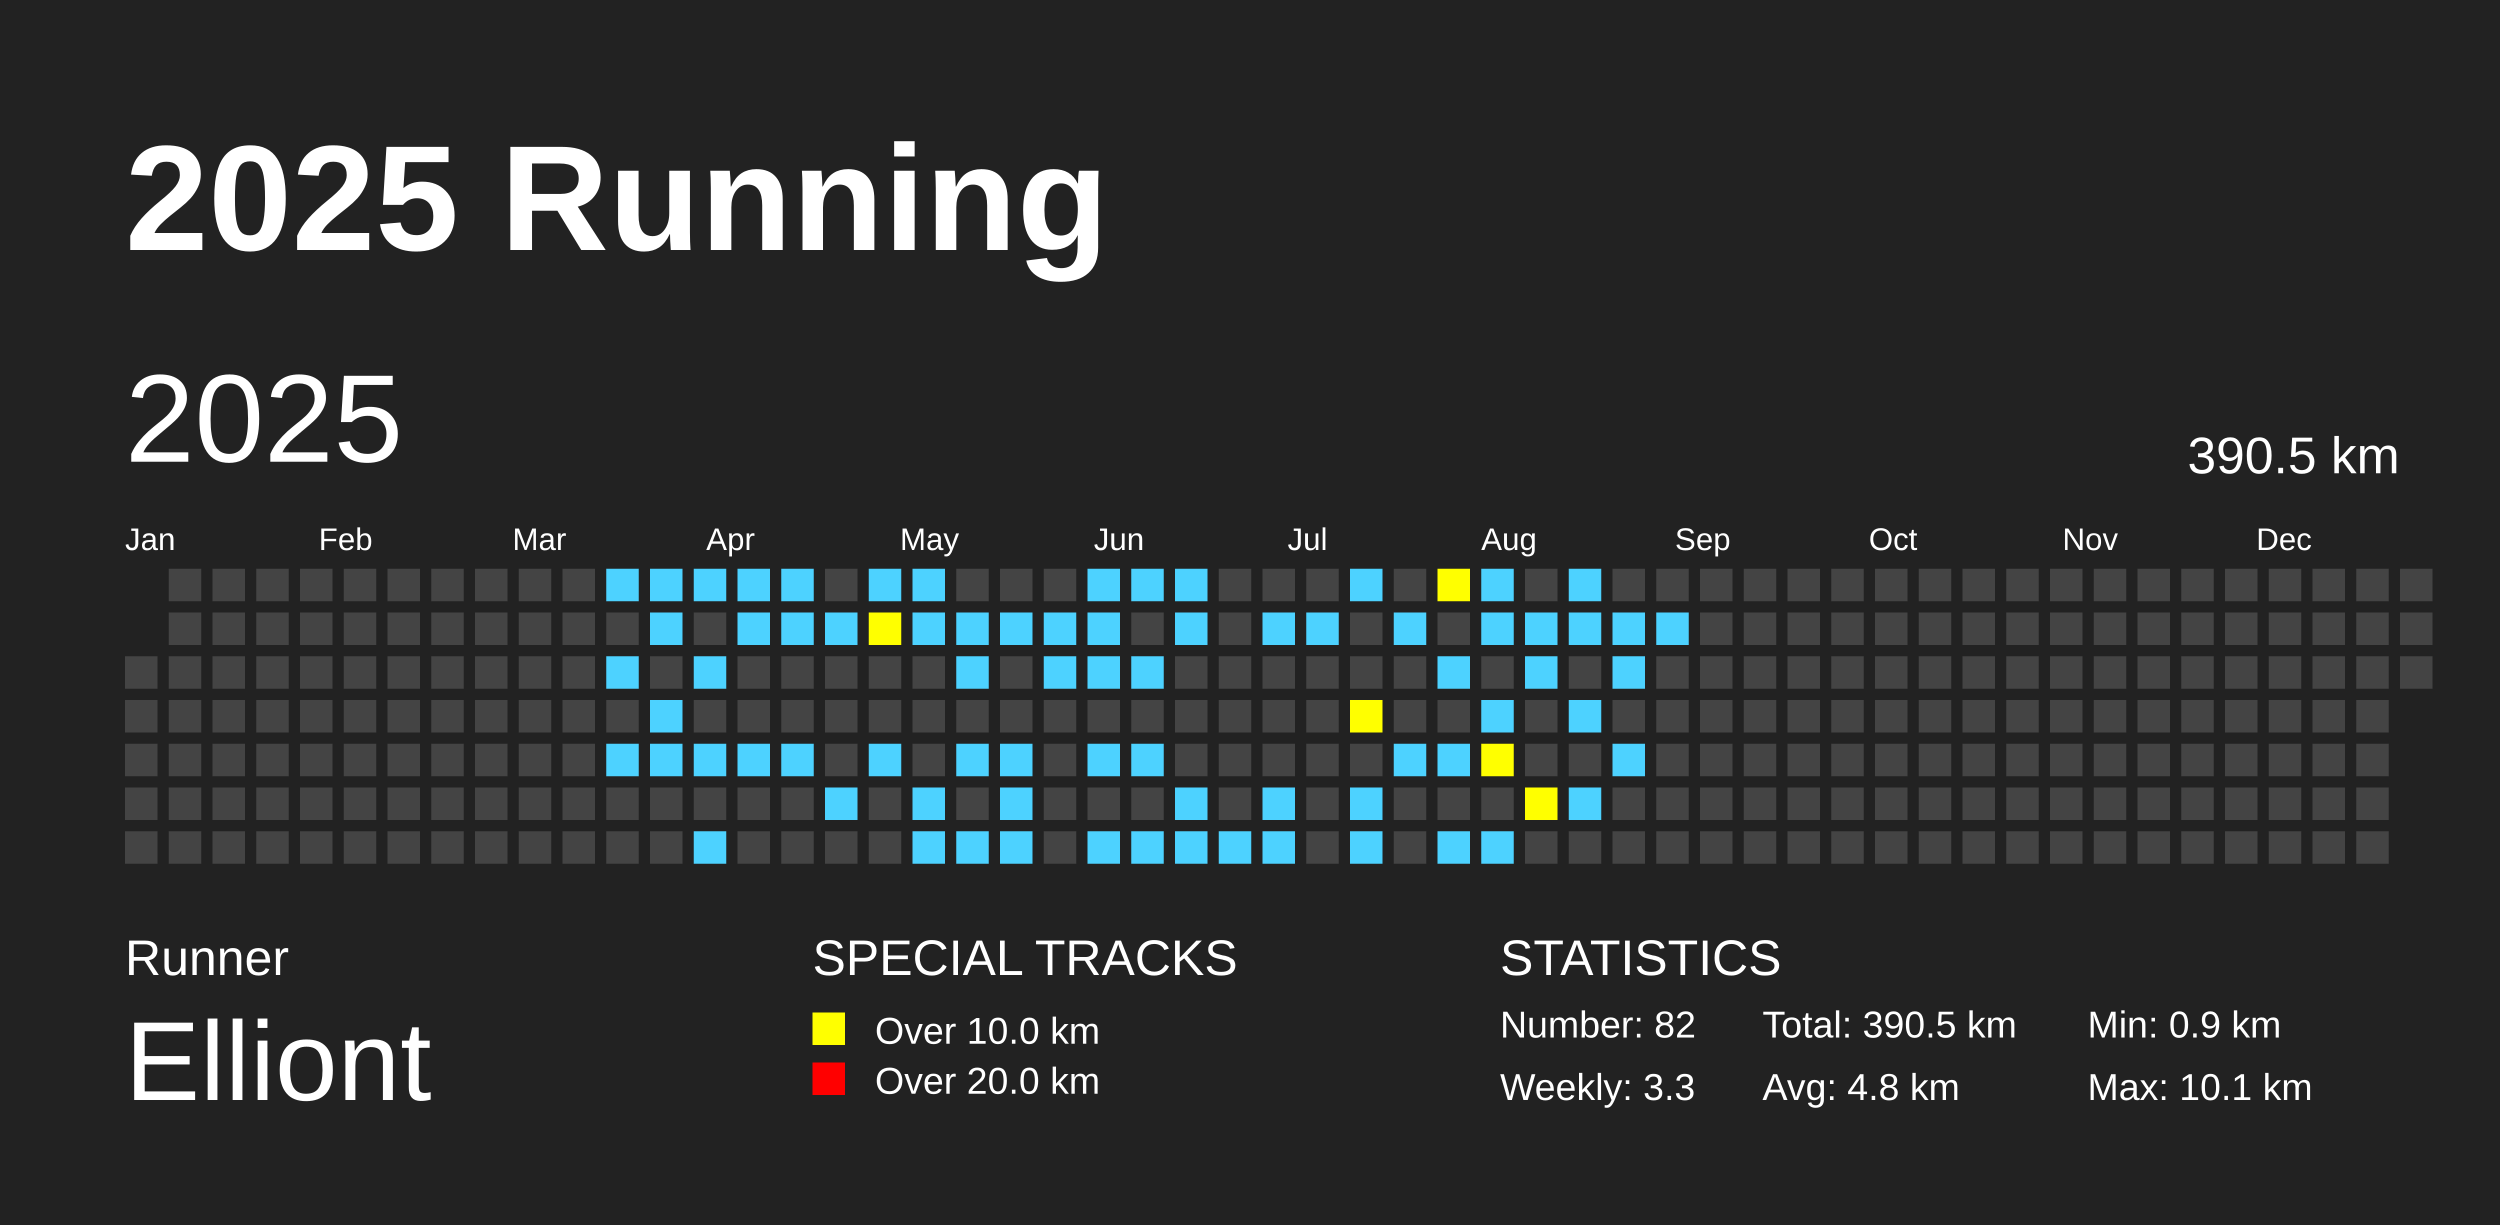
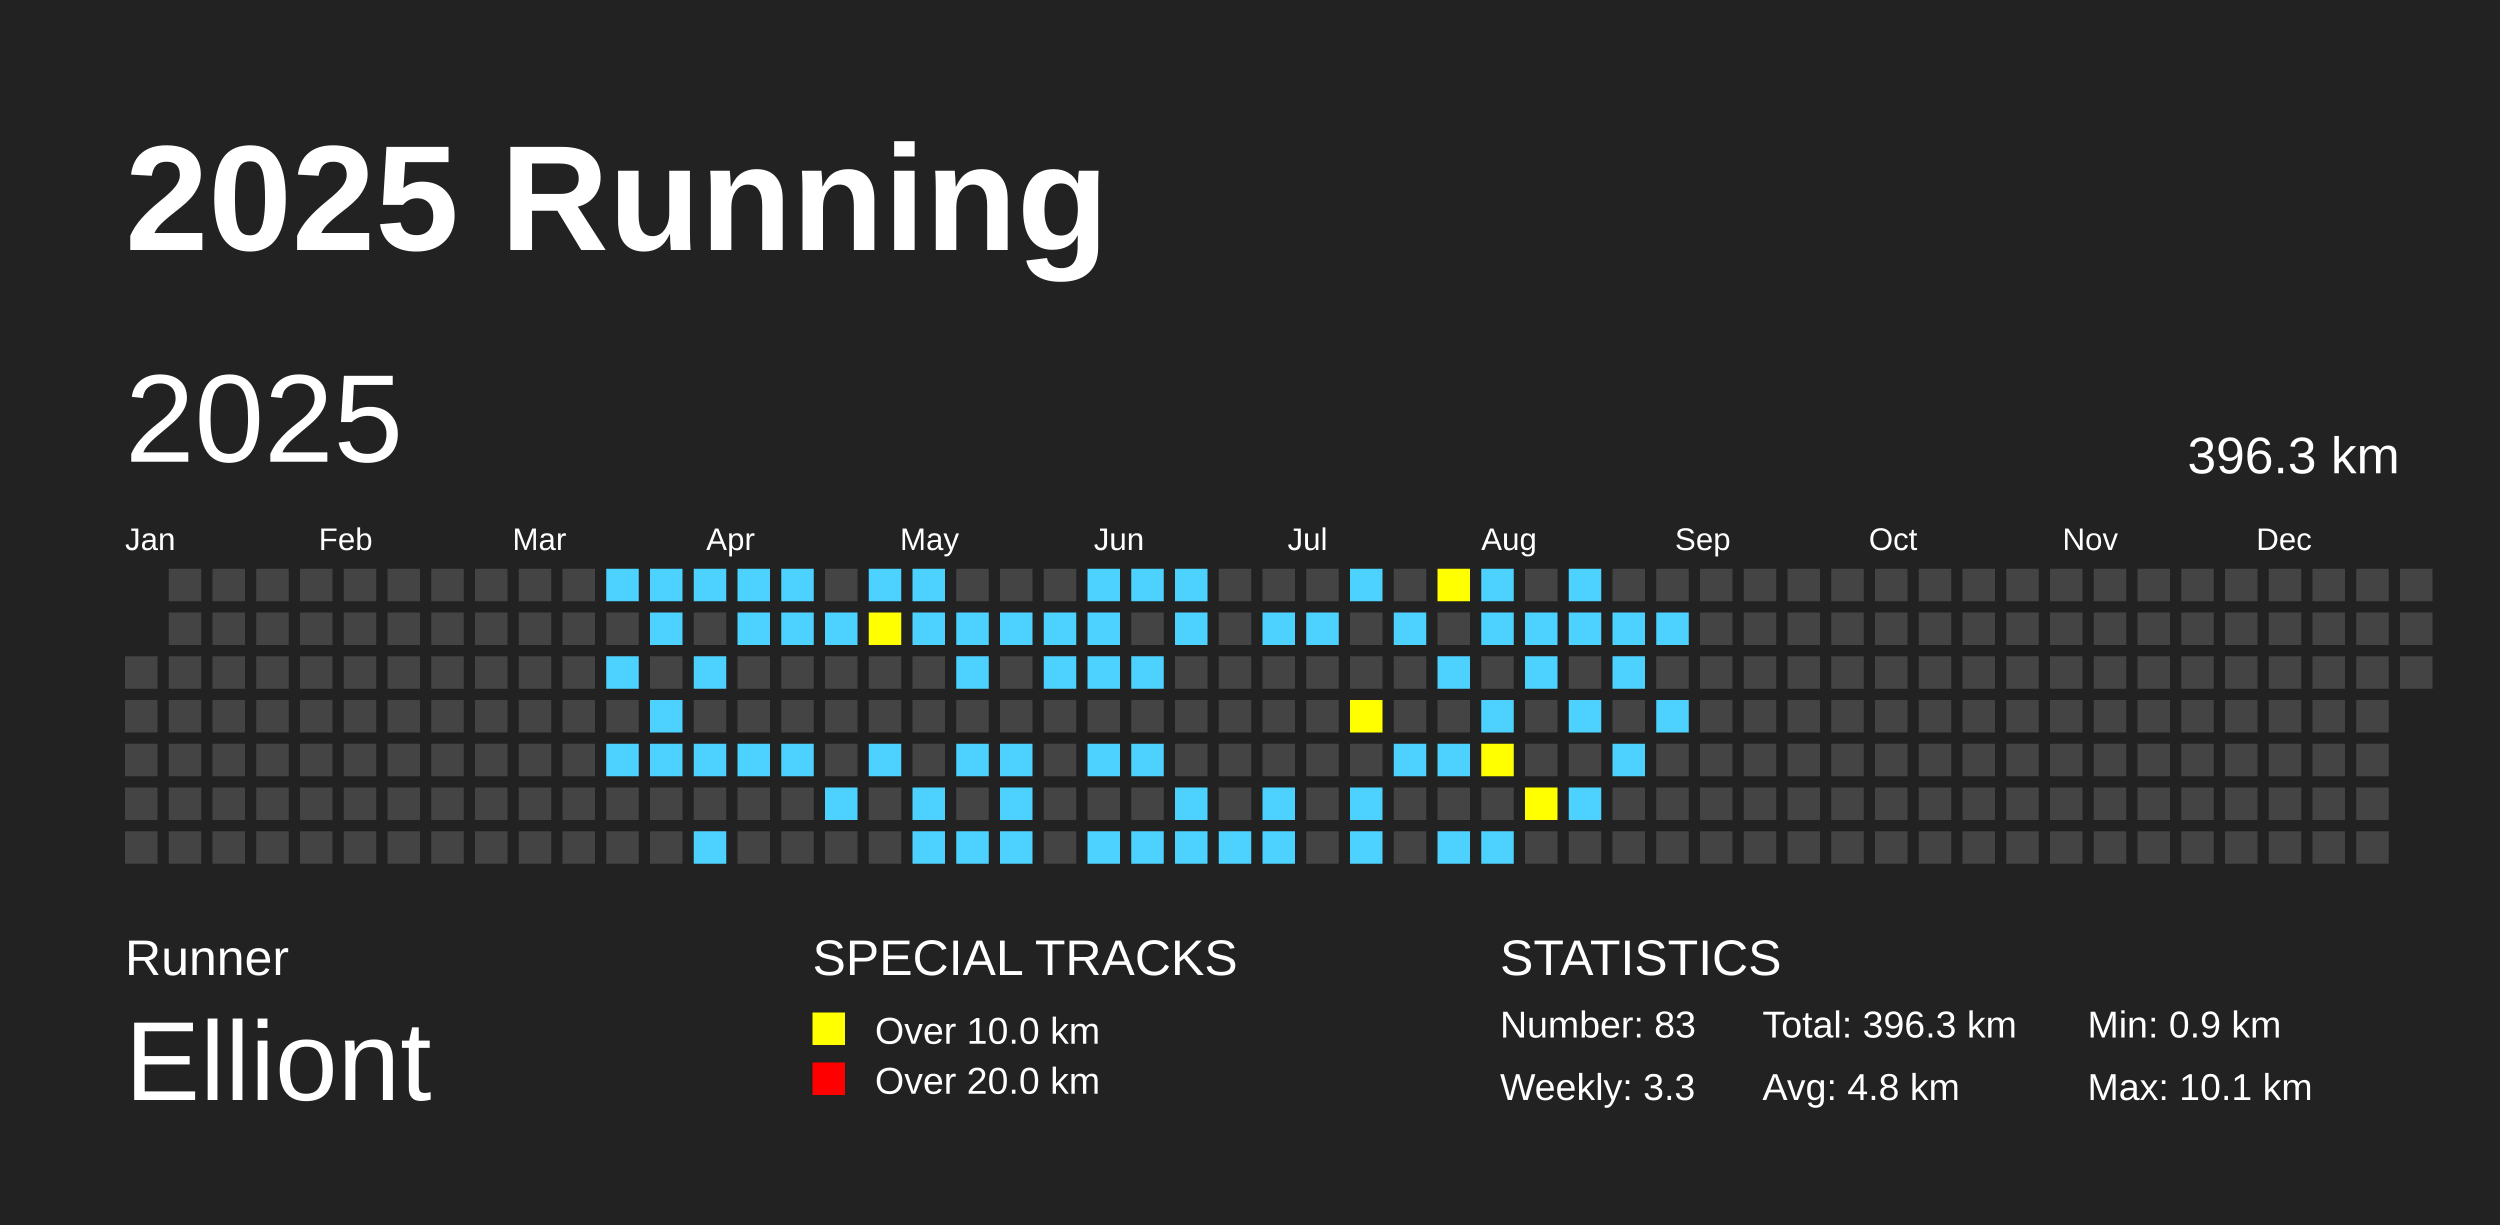
<svg xmlns="http://www.w3.org/2000/svg" baseProfile="full" height="98mm" version="1.1" viewBox="0,0,200,98" width="200mm">
  <defs />
  <rect fill="#222222" height="98" width="200" x="0" y="0" />
  <text fill="#FFFFFF" style="font-size:12px; font-family:Arial; font-weight:bold;" x="10" y="20">2025 Running</text>
  <text fill="#FFFFFF" style="font-size:4px; font-family:Arial" x="10" y="78">Runner</text>
  <text fill="#FFFFFF" style="font-size:9px; font-family:Arial" x="10" y="88">Elliont</text>
  <text fill="#FFFFFF" style="font-size:4px; font-family:Arial" x="65" y="78">SPECIAL TRACKS</text>
  <rect fill="yellow" height="2.6" width="2.6" x="65" y="81" />
  <text fill="#FFFFFF" style="font-size:3px; font-family:Arial" x="70" y="83.5">Over 10.0 km</text>
  <rect fill="red" height="2.6" width="2.6" x="65" y="85" />
  <text fill="#FFFFFF" style="font-size:3px; font-family:Arial" x="70" y="87.5">Over 20.0 km</text>
  <text fill="#FFFFFF" style="font-size:4px; font-family:Arial" x="120" y="78">STATISTICS</text>
-   <text fill="#FFFFFF" style="font-size:3px; font-family:Arial" x="120" y="83">Number: 82</text>
+   <text fill="#FFFFFF" style="font-size:3px; font-family:Arial" x="120" y="83">Number: 83</text>
  <text fill="#FFFFFF" style="font-size:3px; font-family:Arial" x="120" y="88">Weekly: 3.3</text>
-   <text fill="#FFFFFF" style="font-size:3px; font-family:Arial" x="141" y="83">Total: 390.5 km</text>
+   <text fill="#FFFFFF" style="font-size:3px; font-family:Arial" x="141" y="83">Total: 396.3 km</text>
  <text fill="#FFFFFF" style="font-size:3px; font-family:Arial" x="141" y="88">Avg: 4.8 km</text>
  <text fill="#FFFFFF" style="font-size:3px; font-family:Arial" x="167" y="83">Min: 0.9 km</text>
  <text fill="#FFFFFF" style="font-size:3px; font-family:Arial" x="167" y="88">Max: 10.1 km</text>
  <text dominant-baseline="hanging" fill="#FFFFFF" style="font-size:10.0px; font-family:Arial;" x="10" y="30">2025</text>
-   <text dominant-baseline="hanging" fill="#FFFFFF" style="font-size:4.125px; font-family:Arial;" x="175" y="35">390.5 km</text>
+   <text dominant-baseline="hanging" fill="#FFFFFF" style="font-size:4.125px; font-family:Arial;" x="175" y="35">396.3 km</text>
  <text fill="#FFFFFF" style="font-size:2.5px; font-family:Arial" x="10.0" y="44">Jan</text>
  <text fill="#FFFFFF" style="font-size:2.5px; font-family:Arial" x="25.5" y="44">Feb</text>
  <text fill="#FFFFFF" style="font-size:2.5px; font-family:Arial" x="41.0" y="44">Mar</text>
  <text fill="#FFFFFF" style="font-size:2.5px; font-family:Arial" x="56.5" y="44">Apr</text>
  <text fill="#FFFFFF" style="font-size:2.5px; font-family:Arial" x="72.0" y="44">May</text>
  <text fill="#FFFFFF" style="font-size:2.5px; font-family:Arial" x="87.5" y="44">Jun</text>
  <text fill="#FFFFFF" style="font-size:2.5px; font-family:Arial" x="103.0" y="44">Jul</text>
  <text fill="#FFFFFF" style="font-size:2.5px; font-family:Arial" x="118.5" y="44">Aug</text>
  <text fill="#FFFFFF" style="font-size:2.5px; font-family:Arial" x="134.0" y="44">Sep</text>
  <text fill="#FFFFFF" style="font-size:2.5px; font-family:Arial" x="149.5" y="44">Oct</text>
  <text fill="#FFFFFF" style="font-size:2.5px; font-family:Arial" x="165.0" y="44">Nov</text>
  <text fill="#FFFFFF" style="font-size:2.5px; font-family:Arial" x="180.5" y="44">Dec</text>
  <rect fill="#444444" height="2.6" width="2.6" x="10.0" y="52.5" />
  <rect fill="#444444" height="2.6" width="2.6" x="10.0" y="56.0" />
  <rect fill="#444444" height="2.6" width="2.6" x="10.0" y="59.5" />
  <rect fill="#444444" height="2.6" width="2.6" x="10.0" y="63.0" />
  <rect fill="#444444" height="2.6" width="2.6" x="10.0" y="66.5" />
  <rect fill="#444444" height="2.6" width="2.6" x="13.5" y="45.5" />
  <rect fill="#444444" height="2.6" width="2.6" x="13.5" y="49.0" />
  <rect fill="#444444" height="2.6" width="2.6" x="13.5" y="52.5" />
  <rect fill="#444444" height="2.6" width="2.6" x="13.5" y="56.0" />
  <rect fill="#444444" height="2.6" width="2.6" x="13.5" y="59.5" />
  <rect fill="#444444" height="2.6" width="2.6" x="13.5" y="63.0" />
  <rect fill="#444444" height="2.6" width="2.6" x="13.5" y="66.5" />
  <rect fill="#444444" height="2.6" width="2.6" x="17.0" y="45.5" />
  <rect fill="#444444" height="2.6" width="2.6" x="17.0" y="49.0" />
  <rect fill="#444444" height="2.6" width="2.6" x="17.0" y="52.5" />
  <rect fill="#444444" height="2.6" width="2.6" x="17.0" y="56.0" />
  <rect fill="#444444" height="2.6" width="2.6" x="17.0" y="59.5" />
  <rect fill="#444444" height="2.6" width="2.6" x="17.0" y="63.0" />
  <rect fill="#444444" height="2.6" width="2.6" x="17.0" y="66.5" />
  <rect fill="#444444" height="2.6" width="2.6" x="20.5" y="45.5" />
  <rect fill="#444444" height="2.6" width="2.6" x="20.5" y="49.0" />
  <rect fill="#444444" height="2.6" width="2.6" x="20.5" y="52.5" />
  <rect fill="#444444" height="2.6" width="2.6" x="20.5" y="56.0" />
  <rect fill="#444444" height="2.6" width="2.6" x="20.5" y="59.5" />
  <rect fill="#444444" height="2.6" width="2.6" x="20.5" y="63.0" />
  <rect fill="#444444" height="2.6" width="2.6" x="20.5" y="66.5" />
  <rect fill="#444444" height="2.6" width="2.6" x="24.0" y="45.5" />
  <rect fill="#444444" height="2.6" width="2.6" x="24.0" y="49.0" />
  <rect fill="#444444" height="2.6" width="2.6" x="24.0" y="52.5" />
  <rect fill="#444444" height="2.6" width="2.6" x="24.0" y="56.0" />
  <rect fill="#444444" height="2.6" width="2.6" x="24.0" y="59.5" />
  <rect fill="#444444" height="2.6" width="2.6" x="24.0" y="63.0" />
  <rect fill="#444444" height="2.6" width="2.6" x="24.0" y="66.5" />
  <rect fill="#444444" height="2.6" width="2.6" x="27.5" y="45.5" />
  <rect fill="#444444" height="2.6" width="2.6" x="27.5" y="49.0" />
  <rect fill="#444444" height="2.6" width="2.6" x="27.5" y="52.5" />
  <rect fill="#444444" height="2.6" width="2.6" x="27.5" y="56.0" />
  <rect fill="#444444" height="2.6" width="2.6" x="27.5" y="59.5" />
  <rect fill="#444444" height="2.6" width="2.6" x="27.5" y="63.0" />
  <rect fill="#444444" height="2.6" width="2.6" x="27.5" y="66.5" />
  <rect fill="#444444" height="2.6" width="2.6" x="31.0" y="45.5" />
  <rect fill="#444444" height="2.6" width="2.6" x="31.0" y="49.0" />
  <rect fill="#444444" height="2.6" width="2.6" x="31.0" y="52.5" />
  <rect fill="#444444" height="2.6" width="2.6" x="31.0" y="56.0" />
  <rect fill="#444444" height="2.6" width="2.6" x="31.0" y="59.5" />
  <rect fill="#444444" height="2.6" width="2.6" x="31.0" y="63.0" />
  <rect fill="#444444" height="2.6" width="2.6" x="31.0" y="66.5" />
  <rect fill="#444444" height="2.6" width="2.6" x="34.5" y="45.5" />
  <rect fill="#444444" height="2.6" width="2.6" x="34.5" y="49.0" />
  <rect fill="#444444" height="2.6" width="2.6" x="34.5" y="52.5" />
  <rect fill="#444444" height="2.6" width="2.6" x="34.5" y="56.0" />
  <rect fill="#444444" height="2.6" width="2.6" x="34.5" y="59.5" />
  <rect fill="#444444" height="2.6" width="2.6" x="34.5" y="63.0" />
  <rect fill="#444444" height="2.6" width="2.6" x="34.5" y="66.5" />
  <rect fill="#444444" height="2.6" width="2.6" x="38.0" y="45.5" />
  <rect fill="#444444" height="2.6" width="2.6" x="38.0" y="49.0" />
  <rect fill="#444444" height="2.6" width="2.6" x="38.0" y="52.5" />
  <rect fill="#444444" height="2.6" width="2.6" x="38.0" y="56.0" />
  <rect fill="#444444" height="2.6" width="2.6" x="38.0" y="59.5" />
  <rect fill="#444444" height="2.6" width="2.6" x="38.0" y="63.0" />
  <rect fill="#444444" height="2.6" width="2.6" x="38.0" y="66.5" />
  <rect fill="#444444" height="2.6" width="2.6" x="41.5" y="45.5" />
  <rect fill="#444444" height="2.6" width="2.6" x="41.5" y="49.0" />
  <rect fill="#444444" height="2.6" width="2.6" x="41.5" y="52.5" />
  <rect fill="#444444" height="2.6" width="2.6" x="41.5" y="56.0" />
  <rect fill="#444444" height="2.6" width="2.6" x="41.5" y="59.5" />
  <rect fill="#444444" height="2.6" width="2.6" x="41.5" y="63.0" />
  <rect fill="#444444" height="2.6" width="2.6" x="41.5" y="66.5" />
  <rect fill="#444444" height="2.6" width="2.6" x="45.0" y="45.5" />
  <rect fill="#444444" height="2.6" width="2.6" x="45.0" y="49.0" />
  <rect fill="#444444" height="2.6" width="2.6" x="45.0" y="52.5" />
  <rect fill="#444444" height="2.6" width="2.6" x="45.0" y="56.0" />
  <rect fill="#444444" height="2.6" width="2.6" x="45.0" y="59.5" />
  <rect fill="#444444" height="2.6" width="2.6" x="45.0" y="63.0" />
  <rect fill="#444444" height="2.6" width="2.6" x="45.0" y="66.5" />
  <rect fill="#4DD2FF" height="2.6" width="2.6" x="48.5" y="45.5" />
  <rect fill="#444444" height="2.6" width="2.6" x="48.5" y="49.0" />
  <rect fill="#4DD2FF" height="2.6" width="2.6" x="48.5" y="52.5" />
  <rect fill="#444444" height="2.6" width="2.6" x="48.5" y="56.0" />
  <rect fill="#4DD2FF" height="2.6" width="2.6" x="48.5" y="59.5" />
  <rect fill="#444444" height="2.6" width="2.6" x="48.5" y="63.0" />
  <rect fill="#444444" height="2.6" width="2.6" x="48.5" y="66.5" />
  <rect fill="#4DD2FF" height="2.6" width="2.6" x="52.0" y="45.5" />
  <rect fill="#4DD2FF" height="2.6" width="2.6" x="52.0" y="49.0" />
  <rect fill="#444444" height="2.6" width="2.6" x="52.0" y="52.5" />
  <rect fill="#4DD2FF" height="2.6" width="2.6" x="52.0" y="56.0" />
  <rect fill="#4DD2FF" height="2.6" width="2.6" x="52.0" y="59.5" />
  <rect fill="#444444" height="2.6" width="2.6" x="52.0" y="63.0" />
  <rect fill="#444444" height="2.6" width="2.6" x="52.0" y="66.5" />
  <rect fill="#4DD2FF" height="2.6" width="2.6" x="55.5" y="45.5" />
  <rect fill="#444444" height="2.6" width="2.6" x="55.5" y="49.0" />
  <rect fill="#4DD2FF" height="2.6" width="2.6" x="55.5" y="52.5" />
  <rect fill="#444444" height="2.6" width="2.6" x="55.5" y="56.0" />
  <rect fill="#4DD2FF" height="2.6" width="2.6" x="55.5" y="59.5" />
  <rect fill="#444444" height="2.6" width="2.6" x="55.5" y="63.0" />
  <rect fill="#4DD2FF" height="2.6" width="2.6" x="55.5" y="66.5" />
  <rect fill="#4DD2FF" height="2.6" width="2.6" x="59.0" y="45.5" />
  <rect fill="#4DD2FF" height="2.6" width="2.6" x="59.0" y="49.0" />
  <rect fill="#444444" height="2.6" width="2.6" x="59.0" y="52.5" />
  <rect fill="#444444" height="2.6" width="2.6" x="59.0" y="56.0" />
  <rect fill="#4DD2FF" height="2.6" width="2.6" x="59.0" y="59.5" />
  <rect fill="#444444" height="2.6" width="2.6" x="59.0" y="63.0" />
  <rect fill="#444444" height="2.6" width="2.6" x="59.0" y="66.5" />
  <rect fill="#4DD2FF" height="2.6" width="2.6" x="62.5" y="45.5" />
  <rect fill="#4DD2FF" height="2.6" width="2.6" x="62.5" y="49.0" />
  <rect fill="#444444" height="2.6" width="2.6" x="62.5" y="52.5" />
  <rect fill="#444444" height="2.6" width="2.6" x="62.5" y="56.0" />
  <rect fill="#4DD2FF" height="2.6" width="2.6" x="62.5" y="59.5" />
  <rect fill="#444444" height="2.6" width="2.6" x="62.5" y="63.0" />
  <rect fill="#444444" height="2.6" width="2.6" x="62.5" y="66.5" />
  <rect fill="#444444" height="2.6" width="2.6" x="66.0" y="45.5" />
  <rect fill="#4DD2FF" height="2.6" width="2.6" x="66.0" y="49.0" />
  <rect fill="#444444" height="2.6" width="2.6" x="66.0" y="52.5" />
  <rect fill="#444444" height="2.6" width="2.6" x="66.0" y="56.0" />
  <rect fill="#444444" height="2.6" width="2.6" x="66.0" y="59.5" />
  <rect fill="#4DD2FF" height="2.6" width="2.6" x="66.0" y="63.0" />
  <rect fill="#444444" height="2.6" width="2.6" x="66.0" y="66.5" />
  <rect fill="#4DD2FF" height="2.6" width="2.6" x="69.5" y="45.5" />
  <rect fill="yellow" height="2.6" width="2.6" x="69.5" y="49.0" />
  <rect fill="#444444" height="2.6" width="2.6" x="69.5" y="52.5" />
  <rect fill="#444444" height="2.6" width="2.6" x="69.5" y="56.0" />
  <rect fill="#4DD2FF" height="2.6" width="2.6" x="69.5" y="59.5" />
  <rect fill="#444444" height="2.6" width="2.6" x="69.5" y="63.0" />
  <rect fill="#444444" height="2.6" width="2.6" x="69.5" y="66.5" />
  <rect fill="#4DD2FF" height="2.6" width="2.6" x="73.0" y="45.5" />
  <rect fill="#4DD2FF" height="2.6" width="2.6" x="73.0" y="49.0" />
  <rect fill="#444444" height="2.6" width="2.6" x="73.0" y="52.5" />
  <rect fill="#444444" height="2.6" width="2.6" x="73.0" y="56.0" />
  <rect fill="#444444" height="2.6" width="2.6" x="73.0" y="59.5" />
  <rect fill="#4DD2FF" height="2.6" width="2.6" x="73.0" y="63.0" />
  <rect fill="#4DD2FF" height="2.6" width="2.6" x="73.0" y="66.5" />
  <rect fill="#444444" height="2.6" width="2.6" x="76.5" y="45.5" />
  <rect fill="#4DD2FF" height="2.6" width="2.6" x="76.5" y="49.0" />
  <rect fill="#4DD2FF" height="2.6" width="2.6" x="76.5" y="52.5" />
  <rect fill="#444444" height="2.6" width="2.6" x="76.5" y="56.0" />
  <rect fill="#4DD2FF" height="2.6" width="2.6" x="76.5" y="59.5" />
  <rect fill="#444444" height="2.6" width="2.6" x="76.5" y="63.0" />
  <rect fill="#4DD2FF" height="2.6" width="2.6" x="76.5" y="66.5" />
  <rect fill="#444444" height="2.6" width="2.6" x="80.0" y="45.5" />
  <rect fill="#4DD2FF" height="2.6" width="2.6" x="80.0" y="49.0" />
  <rect fill="#444444" height="2.6" width="2.6" x="80.0" y="52.5" />
  <rect fill="#444444" height="2.6" width="2.6" x="80.0" y="56.0" />
  <rect fill="#4DD2FF" height="2.6" width="2.6" x="80.0" y="59.5" />
  <rect fill="#4DD2FF" height="2.6" width="2.6" x="80.0" y="63.0" />
  <rect fill="#4DD2FF" height="2.6" width="2.6" x="80.0" y="66.5" />
  <rect fill="#444444" height="2.6" width="2.6" x="83.5" y="45.5" />
  <rect fill="#4DD2FF" height="2.6" width="2.6" x="83.5" y="49.0" />
  <rect fill="#4DD2FF" height="2.6" width="2.6" x="83.5" y="52.5" />
  <rect fill="#444444" height="2.6" width="2.6" x="83.5" y="56.0" />
  <rect fill="#444444" height="2.6" width="2.6" x="83.5" y="59.5" />
  <rect fill="#444444" height="2.6" width="2.6" x="83.5" y="63.0" />
  <rect fill="#444444" height="2.6" width="2.6" x="83.5" y="66.5" />
  <rect fill="#4DD2FF" height="2.6" width="2.6" x="87.0" y="45.5" />
  <rect fill="#4DD2FF" height="2.6" width="2.6" x="87.0" y="49.0" />
  <rect fill="#4DD2FF" height="2.6" width="2.6" x="87.0" y="52.5" />
  <rect fill="#444444" height="2.6" width="2.6" x="87.0" y="56.0" />
  <rect fill="#4DD2FF" height="2.6" width="2.6" x="87.0" y="59.5" />
  <rect fill="#444444" height="2.6" width="2.6" x="87.0" y="63.0" />
  <rect fill="#4DD2FF" height="2.6" width="2.6" x="87.0" y="66.5" />
  <rect fill="#4DD2FF" height="2.6" width="2.6" x="90.5" y="45.5" />
  <rect fill="#444444" height="2.6" width="2.6" x="90.5" y="49.0" />
  <rect fill="#4DD2FF" height="2.6" width="2.6" x="90.5" y="52.5" />
  <rect fill="#444444" height="2.6" width="2.6" x="90.5" y="56.0" />
  <rect fill="#4DD2FF" height="2.6" width="2.6" x="90.5" y="59.5" />
  <rect fill="#444444" height="2.6" width="2.6" x="90.5" y="63.0" />
  <rect fill="#4DD2FF" height="2.6" width="2.6" x="90.5" y="66.5" />
  <rect fill="#4DD2FF" height="2.6" width="2.6" x="94.0" y="45.5" />
  <rect fill="#4DD2FF" height="2.6" width="2.6" x="94.0" y="49.0" />
  <rect fill="#444444" height="2.6" width="2.6" x="94.0" y="52.5" />
  <rect fill="#444444" height="2.6" width="2.6" x="94.0" y="56.0" />
  <rect fill="#444444" height="2.6" width="2.6" x="94.0" y="59.5" />
  <rect fill="#4DD2FF" height="2.6" width="2.6" x="94.0" y="63.0" />
  <rect fill="#4DD2FF" height="2.6" width="2.6" x="94.0" y="66.5" />
  <rect fill="#444444" height="2.6" width="2.6" x="97.5" y="45.5" />
  <rect fill="#444444" height="2.6" width="2.6" x="97.5" y="49.0" />
  <rect fill="#444444" height="2.6" width="2.6" x="97.5" y="52.5" />
  <rect fill="#444444" height="2.6" width="2.6" x="97.5" y="56.0" />
  <rect fill="#444444" height="2.6" width="2.6" x="97.5" y="59.5" />
  <rect fill="#444444" height="2.6" width="2.6" x="97.5" y="63.0" />
  <rect fill="#4DD2FF" height="2.6" width="2.6" x="97.5" y="66.5" />
  <rect fill="#444444" height="2.6" width="2.6" x="101.0" y="45.5" />
  <rect fill="#4DD2FF" height="2.6" width="2.6" x="101.0" y="49.0" />
  <rect fill="#444444" height="2.6" width="2.6" x="101.0" y="52.5" />
  <rect fill="#444444" height="2.6" width="2.6" x="101.0" y="56.0" />
  <rect fill="#444444" height="2.6" width="2.6" x="101.0" y="59.5" />
  <rect fill="#4DD2FF" height="2.6" width="2.6" x="101.0" y="63.0" />
  <rect fill="#4DD2FF" height="2.6" width="2.6" x="101.0" y="66.5" />
  <rect fill="#444444" height="2.6" width="2.6" x="104.5" y="45.5" />
  <rect fill="#4DD2FF" height="2.6" width="2.6" x="104.5" y="49.0" />
  <rect fill="#444444" height="2.6" width="2.6" x="104.5" y="52.5" />
  <rect fill="#444444" height="2.6" width="2.6" x="104.5" y="56.0" />
  <rect fill="#444444" height="2.6" width="2.6" x="104.5" y="59.5" />
  <rect fill="#444444" height="2.6" width="2.6" x="104.5" y="63.0" />
  <rect fill="#444444" height="2.6" width="2.6" x="104.5" y="66.5" />
  <rect fill="#4DD2FF" height="2.6" width="2.6" x="108.0" y="45.5" />
  <rect fill="#444444" height="2.6" width="2.6" x="108.0" y="49.0" />
  <rect fill="#444444" height="2.6" width="2.6" x="108.0" y="52.5" />
  <rect fill="yellow" height="2.6" width="2.6" x="108.0" y="56.0" />
  <rect fill="#444444" height="2.6" width="2.6" x="108.0" y="59.5" />
  <rect fill="#4DD2FF" height="2.6" width="2.6" x="108.0" y="63.0" />
  <rect fill="#4DD2FF" height="2.6" width="2.6" x="108.0" y="66.5" />
  <rect fill="#444444" height="2.6" width="2.6" x="111.5" y="45.5" />
  <rect fill="#4DD2FF" height="2.6" width="2.6" x="111.5" y="49.0" />
  <rect fill="#444444" height="2.6" width="2.6" x="111.5" y="52.5" />
  <rect fill="#444444" height="2.6" width="2.6" x="111.5" y="56.0" />
  <rect fill="#4DD2FF" height="2.6" width="2.6" x="111.5" y="59.5" />
  <rect fill="#444444" height="2.6" width="2.6" x="111.5" y="63.0" />
  <rect fill="#444444" height="2.6" width="2.6" x="111.5" y="66.5" />
  <rect fill="yellow" height="2.6" width="2.6" x="115.0" y="45.5" />
  <rect fill="#444444" height="2.6" width="2.6" x="115.0" y="49.0" />
  <rect fill="#4DD2FF" height="2.6" width="2.6" x="115.0" y="52.5" />
  <rect fill="#444444" height="2.6" width="2.6" x="115.0" y="56.0" />
  <rect fill="#4DD2FF" height="2.6" width="2.6" x="115.0" y="59.5" />
  <rect fill="#444444" height="2.6" width="2.6" x="115.0" y="63.0" />
  <rect fill="#4DD2FF" height="2.6" width="2.6" x="115.0" y="66.5" />
  <rect fill="#4DD2FF" height="2.6" width="2.6" x="118.5" y="45.5" />
  <rect fill="#4DD2FF" height="2.6" width="2.6" x="118.5" y="49.0" />
  <rect fill="#444444" height="2.6" width="2.6" x="118.5" y="52.5" />
  <rect fill="#4DD2FF" height="2.6" width="2.6" x="118.5" y="56.0" />
  <rect fill="yellow" height="2.6" width="2.6" x="118.5" y="59.5" />
  <rect fill="#444444" height="2.6" width="2.6" x="118.5" y="63.0" />
  <rect fill="#4DD2FF" height="2.6" width="2.6" x="118.5" y="66.5" />
  <rect fill="#444444" height="2.6" width="2.6" x="122.0" y="45.5" />
  <rect fill="#4DD2FF" height="2.6" width="2.6" x="122.0" y="49.0" />
  <rect fill="#4DD2FF" height="2.6" width="2.6" x="122.0" y="52.5" />
  <rect fill="#444444" height="2.6" width="2.6" x="122.0" y="56.0" />
  <rect fill="#444444" height="2.6" width="2.6" x="122.0" y="59.5" />
  <rect fill="yellow" height="2.6" width="2.6" x="122.0" y="63.0" />
  <rect fill="#444444" height="2.6" width="2.6" x="122.0" y="66.5" />
  <rect fill="#4DD2FF" height="2.6" width="2.6" x="125.5" y="45.5" />
  <rect fill="#4DD2FF" height="2.6" width="2.6" x="125.5" y="49.0" />
  <rect fill="#444444" height="2.6" width="2.6" x="125.5" y="52.5" />
  <rect fill="#4DD2FF" height="2.6" width="2.6" x="125.5" y="56.0" />
  <rect fill="#444444" height="2.6" width="2.6" x="125.5" y="59.5" />
  <rect fill="#4DD2FF" height="2.6" width="2.6" x="125.5" y="63.0" />
  <rect fill="#444444" height="2.6" width="2.6" x="125.5" y="66.5" />
  <rect fill="#444444" height="2.6" width="2.6" x="129.0" y="45.5" />
  <rect fill="#4DD2FF" height="2.6" width="2.6" x="129.0" y="49.0" />
  <rect fill="#4DD2FF" height="2.6" width="2.6" x="129.0" y="52.5" />
  <rect fill="#444444" height="2.6" width="2.6" x="129.0" y="56.0" />
  <rect fill="#4DD2FF" height="2.6" width="2.6" x="129.0" y="59.5" />
  <rect fill="#444444" height="2.6" width="2.6" x="129.0" y="63.0" />
  <rect fill="#444444" height="2.6" width="2.6" x="129.0" y="66.5" />
  <rect fill="#444444" height="2.6" width="2.6" x="132.5" y="45.5" />
  <rect fill="#4DD2FF" height="2.6" width="2.6" x="132.5" y="49.0" />
  <rect fill="#444444" height="2.6" width="2.6" x="132.5" y="52.5" />
-   <rect fill="#444444" height="2.6" width="2.6" x="132.5" y="56.0" />
+   <rect fill="#4DD2FF" height="2.6" width="2.6" x="132.5" y="56.0" />
  <rect fill="#444444" height="2.6" width="2.6" x="132.5" y="59.5" />
  <rect fill="#444444" height="2.6" width="2.6" x="132.5" y="63.0" />
  <rect fill="#444444" height="2.6" width="2.6" x="132.5" y="66.5" />
  <rect fill="#444444" height="2.6" width="2.6" x="136.0" y="45.5" />
  <rect fill="#444444" height="2.6" width="2.6" x="136.0" y="49.0" />
  <rect fill="#444444" height="2.6" width="2.6" x="136.0" y="52.5" />
  <rect fill="#444444" height="2.6" width="2.6" x="136.0" y="56.0" />
  <rect fill="#444444" height="2.6" width="2.6" x="136.0" y="59.5" />
  <rect fill="#444444" height="2.6" width="2.6" x="136.0" y="63.0" />
  <rect fill="#444444" height="2.6" width="2.6" x="136.0" y="66.5" />
  <rect fill="#444444" height="2.6" width="2.6" x="139.5" y="45.5" />
  <rect fill="#444444" height="2.6" width="2.6" x="139.5" y="49.0" />
  <rect fill="#444444" height="2.6" width="2.6" x="139.5" y="52.5" />
  <rect fill="#444444" height="2.6" width="2.6" x="139.5" y="56.0" />
  <rect fill="#444444" height="2.6" width="2.6" x="139.5" y="59.5" />
  <rect fill="#444444" height="2.6" width="2.6" x="139.5" y="63.0" />
  <rect fill="#444444" height="2.6" width="2.6" x="139.5" y="66.5" />
  <rect fill="#444444" height="2.6" width="2.6" x="143.0" y="45.5" />
  <rect fill="#444444" height="2.6" width="2.6" x="143.0" y="49.0" />
  <rect fill="#444444" height="2.6" width="2.6" x="143.0" y="52.5" />
  <rect fill="#444444" height="2.6" width="2.6" x="143.0" y="56.0" />
  <rect fill="#444444" height="2.6" width="2.6" x="143.0" y="59.5" />
  <rect fill="#444444" height="2.6" width="2.6" x="143.0" y="63.0" />
  <rect fill="#444444" height="2.6" width="2.6" x="143.0" y="66.5" />
  <rect fill="#444444" height="2.6" width="2.6" x="146.5" y="45.5" />
  <rect fill="#444444" height="2.6" width="2.6" x="146.5" y="49.0" />
  <rect fill="#444444" height="2.6" width="2.6" x="146.5" y="52.5" />
  <rect fill="#444444" height="2.6" width="2.6" x="146.5" y="56.0" />
  <rect fill="#444444" height="2.6" width="2.6" x="146.5" y="59.5" />
  <rect fill="#444444" height="2.6" width="2.6" x="146.5" y="63.0" />
  <rect fill="#444444" height="2.6" width="2.6" x="146.5" y="66.5" />
  <rect fill="#444444" height="2.6" width="2.6" x="150.0" y="45.5" />
  <rect fill="#444444" height="2.6" width="2.6" x="150.0" y="49.0" />
  <rect fill="#444444" height="2.6" width="2.6" x="150.0" y="52.5" />
  <rect fill="#444444" height="2.6" width="2.6" x="150.0" y="56.0" />
  <rect fill="#444444" height="2.6" width="2.6" x="150.0" y="59.5" />
  <rect fill="#444444" height="2.6" width="2.6" x="150.0" y="63.0" />
  <rect fill="#444444" height="2.6" width="2.6" x="150.0" y="66.5" />
  <rect fill="#444444" height="2.6" width="2.6" x="153.5" y="45.5" />
  <rect fill="#444444" height="2.6" width="2.6" x="153.5" y="49.0" />
  <rect fill="#444444" height="2.6" width="2.6" x="153.5" y="52.5" />
  <rect fill="#444444" height="2.6" width="2.6" x="153.5" y="56.0" />
  <rect fill="#444444" height="2.6" width="2.6" x="153.5" y="59.5" />
  <rect fill="#444444" height="2.6" width="2.6" x="153.5" y="63.0" />
  <rect fill="#444444" height="2.6" width="2.6" x="153.5" y="66.5" />
  <rect fill="#444444" height="2.6" width="2.6" x="157.0" y="45.5" />
  <rect fill="#444444" height="2.6" width="2.6" x="157.0" y="49.0" />
  <rect fill="#444444" height="2.6" width="2.6" x="157.0" y="52.5" />
  <rect fill="#444444" height="2.6" width="2.6" x="157.0" y="56.0" />
  <rect fill="#444444" height="2.6" width="2.6" x="157.0" y="59.5" />
  <rect fill="#444444" height="2.6" width="2.6" x="157.0" y="63.0" />
  <rect fill="#444444" height="2.6" width="2.6" x="157.0" y="66.5" />
  <rect fill="#444444" height="2.6" width="2.6" x="160.5" y="45.5" />
  <rect fill="#444444" height="2.6" width="2.6" x="160.5" y="49.0" />
  <rect fill="#444444" height="2.6" width="2.6" x="160.5" y="52.5" />
  <rect fill="#444444" height="2.6" width="2.6" x="160.5" y="56.0" />
  <rect fill="#444444" height="2.6" width="2.6" x="160.5" y="59.5" />
  <rect fill="#444444" height="2.6" width="2.6" x="160.5" y="63.0" />
  <rect fill="#444444" height="2.6" width="2.6" x="160.5" y="66.5" />
  <rect fill="#444444" height="2.6" width="2.6" x="164.0" y="45.5" />
  <rect fill="#444444" height="2.6" width="2.6" x="164.0" y="49.0" />
  <rect fill="#444444" height="2.6" width="2.6" x="164.0" y="52.5" />
  <rect fill="#444444" height="2.6" width="2.6" x="164.0" y="56.0" />
  <rect fill="#444444" height="2.6" width="2.6" x="164.0" y="59.5" />
  <rect fill="#444444" height="2.6" width="2.6" x="164.0" y="63.0" />
  <rect fill="#444444" height="2.6" width="2.6" x="164.0" y="66.5" />
  <rect fill="#444444" height="2.6" width="2.6" x="167.5" y="45.5" />
  <rect fill="#444444" height="2.6" width="2.6" x="167.5" y="49.0" />
  <rect fill="#444444" height="2.6" width="2.6" x="167.5" y="52.5" />
  <rect fill="#444444" height="2.6" width="2.6" x="167.5" y="56.0" />
  <rect fill="#444444" height="2.6" width="2.6" x="167.5" y="59.5" />
  <rect fill="#444444" height="2.6" width="2.6" x="167.5" y="63.0" />
  <rect fill="#444444" height="2.6" width="2.6" x="167.5" y="66.5" />
  <rect fill="#444444" height="2.6" width="2.6" x="171.0" y="45.5" />
  <rect fill="#444444" height="2.6" width="2.6" x="171.0" y="49.0" />
  <rect fill="#444444" height="2.6" width="2.6" x="171.0" y="52.5" />
  <rect fill="#444444" height="2.6" width="2.6" x="171.0" y="56.0" />
  <rect fill="#444444" height="2.6" width="2.6" x="171.0" y="59.5" />
  <rect fill="#444444" height="2.6" width="2.6" x="171.0" y="63.0" />
  <rect fill="#444444" height="2.6" width="2.6" x="171.0" y="66.5" />
  <rect fill="#444444" height="2.6" width="2.6" x="174.5" y="45.5" />
  <rect fill="#444444" height="2.6" width="2.6" x="174.5" y="49.0" />
  <rect fill="#444444" height="2.6" width="2.6" x="174.5" y="52.5" />
  <rect fill="#444444" height="2.6" width="2.6" x="174.5" y="56.0" />
  <rect fill="#444444" height="2.6" width="2.6" x="174.5" y="59.5" />
  <rect fill="#444444" height="2.6" width="2.6" x="174.5" y="63.0" />
  <rect fill="#444444" height="2.6" width="2.6" x="174.5" y="66.5" />
  <rect fill="#444444" height="2.6" width="2.6" x="178.0" y="45.5" />
  <rect fill="#444444" height="2.6" width="2.6" x="178.0" y="49.0" />
  <rect fill="#444444" height="2.6" width="2.6" x="178.0" y="52.5" />
  <rect fill="#444444" height="2.6" width="2.6" x="178.0" y="56.0" />
  <rect fill="#444444" height="2.6" width="2.6" x="178.0" y="59.5" />
  <rect fill="#444444" height="2.6" width="2.6" x="178.0" y="63.0" />
  <rect fill="#444444" height="2.6" width="2.6" x="178.0" y="66.5" />
  <rect fill="#444444" height="2.6" width="2.6" x="181.5" y="45.5" />
  <rect fill="#444444" height="2.6" width="2.6" x="181.5" y="49.0" />
  <rect fill="#444444" height="2.6" width="2.6" x="181.5" y="52.5" />
  <rect fill="#444444" height="2.6" width="2.6" x="181.5" y="56.0" />
  <rect fill="#444444" height="2.6" width="2.6" x="181.5" y="59.5" />
  <rect fill="#444444" height="2.6" width="2.6" x="181.5" y="63.0" />
  <rect fill="#444444" height="2.6" width="2.6" x="181.5" y="66.5" />
  <rect fill="#444444" height="2.6" width="2.6" x="185.0" y="45.5" />
  <rect fill="#444444" height="2.6" width="2.6" x="185.0" y="49.0" />
  <rect fill="#444444" height="2.6" width="2.6" x="185.0" y="52.5" />
  <rect fill="#444444" height="2.6" width="2.6" x="185.0" y="56.0" />
  <rect fill="#444444" height="2.6" width="2.6" x="185.0" y="59.5" />
  <rect fill="#444444" height="2.6" width="2.6" x="185.0" y="63.0" />
  <rect fill="#444444" height="2.6" width="2.6" x="185.0" y="66.5" />
  <rect fill="#444444" height="2.6" width="2.6" x="188.5" y="45.5" />
  <rect fill="#444444" height="2.6" width="2.6" x="188.5" y="49.0" />
  <rect fill="#444444" height="2.6" width="2.6" x="188.5" y="52.5" />
  <rect fill="#444444" height="2.6" width="2.6" x="188.5" y="56.0" />
  <rect fill="#444444" height="2.6" width="2.6" x="188.5" y="59.5" />
  <rect fill="#444444" height="2.6" width="2.6" x="188.5" y="63.0" />
  <rect fill="#444444" height="2.6" width="2.6" x="188.5" y="66.5" />
  <rect fill="#444444" height="2.6" width="2.6" x="192.0" y="45.5" />
  <rect fill="#444444" height="2.6" width="2.6" x="192.0" y="49.0" />
  <rect fill="#444444" height="2.6" width="2.6" x="192.0" y="52.5" />
</svg>
